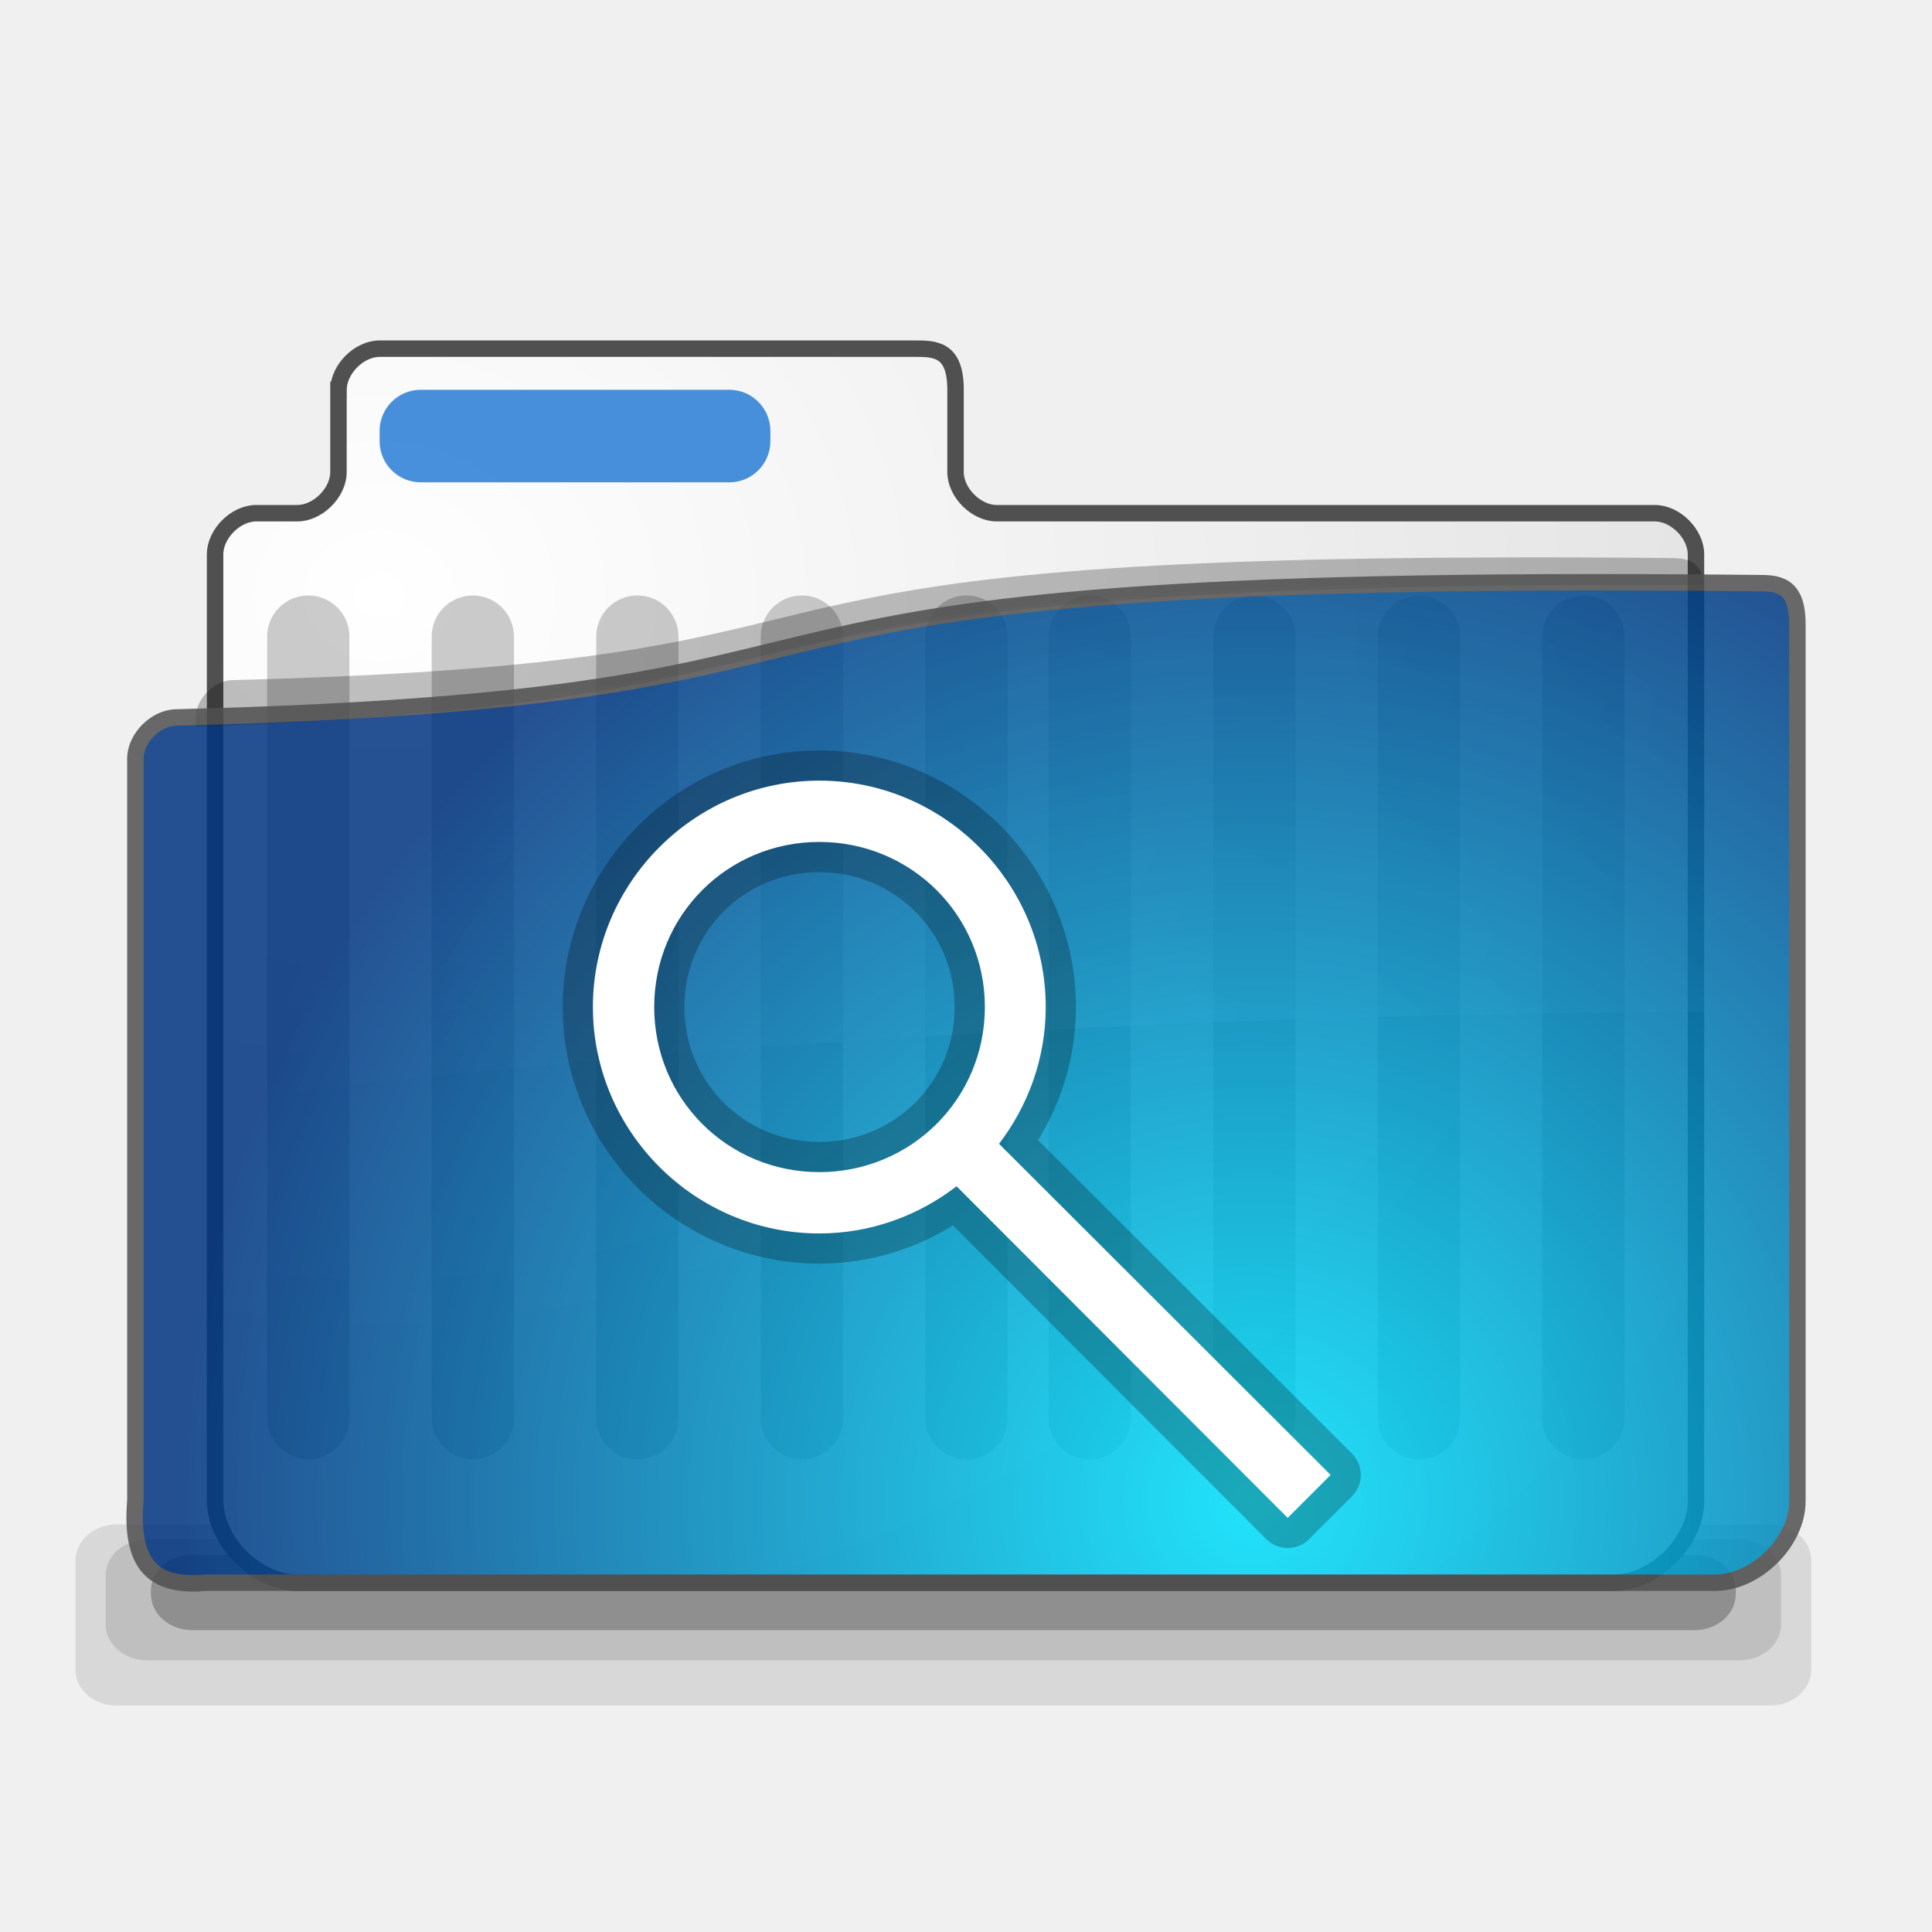
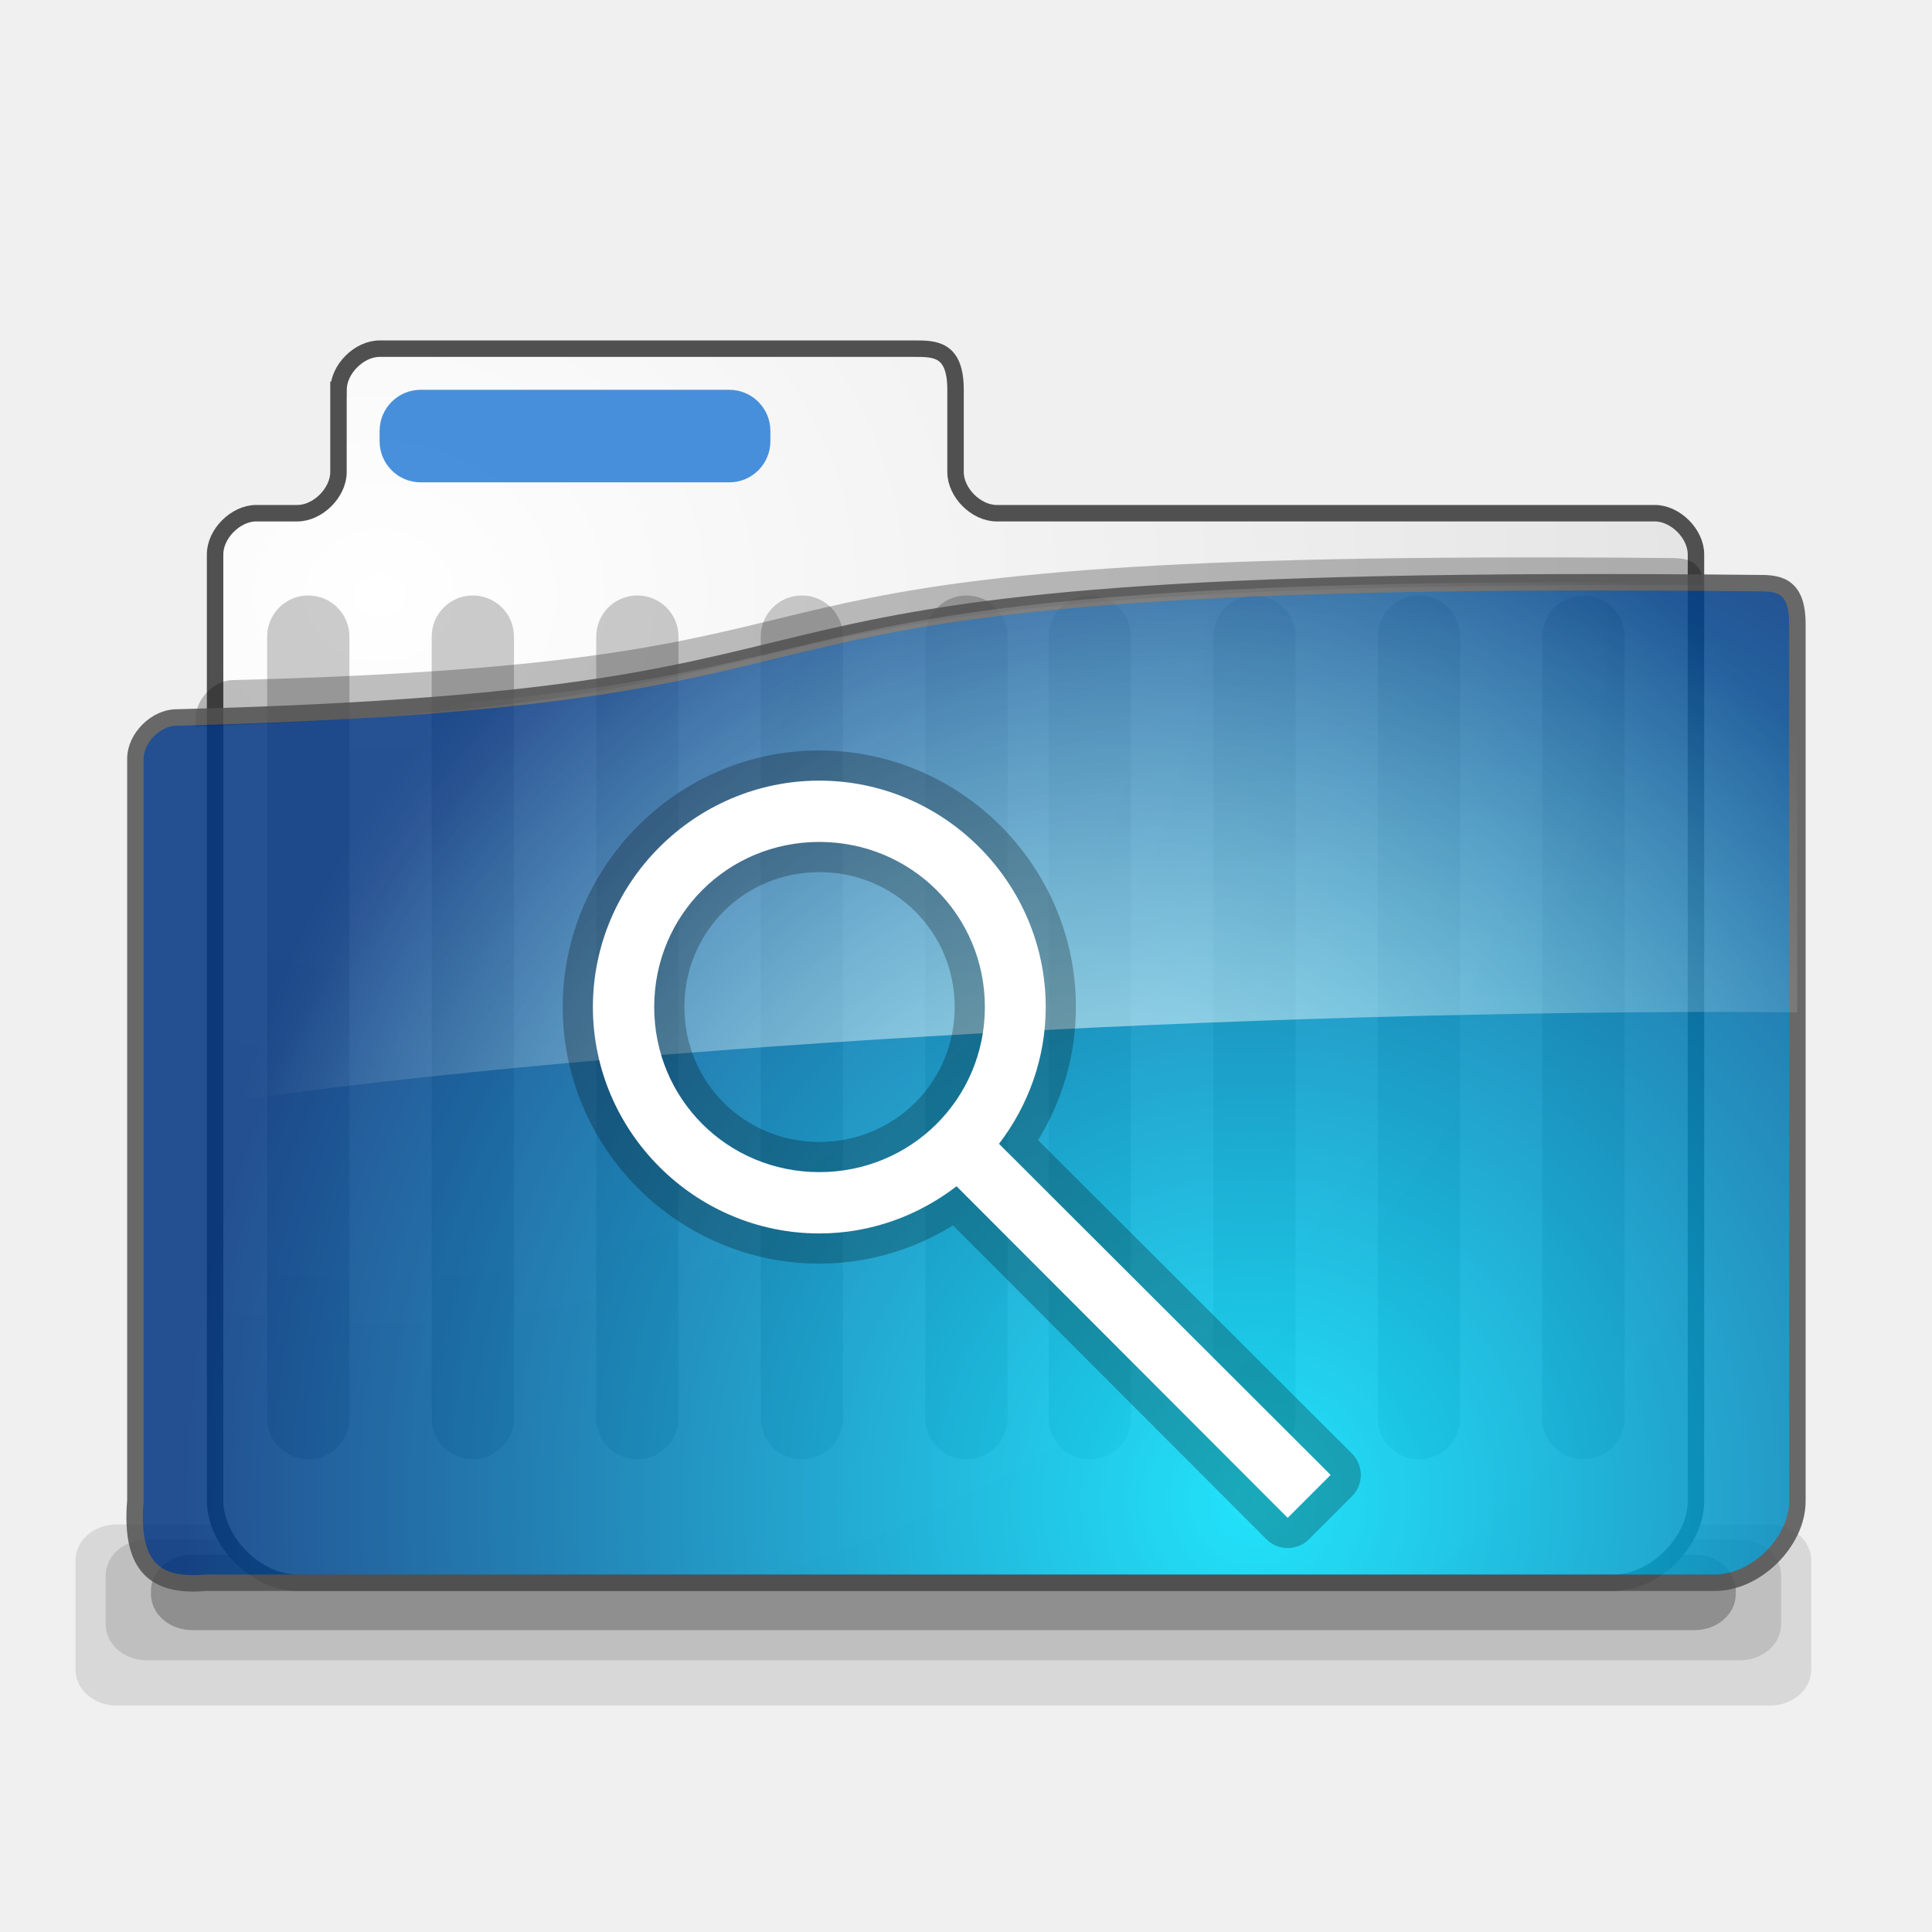
<svg xmlns="http://www.w3.org/2000/svg" xmlns:xlink="http://www.w3.org/1999/xlink" width="128" height="128" id="svg2" version="1.1">
  <defs id="defs4">
    <linearGradient id="linearGradient3786">
      <stop style="stop-color:#ffffff;stop-opacity:1;" offset="0" id="stop3788" />
      <stop style="stop-color:#ffffff;stop-opacity:0;" offset="1" id="stop3790" />
    </linearGradient>
    <linearGradient id="linearGradient3802">
      <stop style="stop-color:#f8ff00;stop-opacity:1;" offset="0" id="stop3804" />
      <stop style="stop-color:#dc9500;stop-opacity:1;" offset="1" id="stop3806" />
    </linearGradient>
    <linearGradient id="linearGradient3785">
      <stop style="stop-color:#ffffff;stop-opacity:1;" offset="0" id="stop3787" />
      <stop style="stop-color:#d6d6d6;stop-opacity:1;" offset="1" id="stop3789" />
    </linearGradient>
    <radialGradient xlink:href="#linearGradient3785" id="radialGradient3791" cx="120" cy="217.068" fx="120" fy="217.068" r="366" gradientTransform="matrix(0.3723091,0,0,0.327632,-19.52724,892.6949)" gradientUnits="userSpaceOnUse" />
    <radialGradient xlink:href="#linearGradient3802" id="radialGradient3808" cx="548" cy="726.625" fx="548" fy="726.625" r="364" gradientTransform="matrix(0.1946645,0,0,0.1946645,-23.56962,882.3219)" gradientUnits="userSpaceOnUse" />
    <radialGradient xlink:href="#linearGradient3786" id="radialGradient3792" cx="69.104" cy="1007.593" fx="69.104" fy="1007.593" r="49.081" gradientTransform="matrix(1.222481,2.9627286e-6,-3.21361e-6,1.324354,-10.90223,-318.9127)" gradientUnits="userSpaceOnUse" />
    <radialGradient xlink:href="#linearGradient4161" id="radialGradient4167" cx="160" cy="88.782" fx="160" fy="88.782" r="13.906" gradientTransform="matrix(1.438202,6.1779722e-7,-4.6334786e-7,1.078652,-70.11232,-12.76486)" gradientUnits="userSpaceOnUse" />
    <linearGradient id="linearGradient4161">
      <stop style="stop-color:#ffffff;stop-opacity:1;" offset="0" id="stop4163" />
      <stop style="stop-color:#ffffff;stop-opacity:0;" offset="1" id="stop4165" />
    </linearGradient>
    <radialGradient xlink:href="#linearGradient3785-5" id="radialGradient3791-8" cx="120" cy="217.068" fx="120" fy="217.068" r="366" gradientTransform="matrix(0.3723091,0,0,0.327632,-19.52724,892.6949)" gradientUnits="userSpaceOnUse" />
    <linearGradient id="linearGradient3785-5">
      <stop style="stop-color:#ffffff;stop-opacity:1;" offset="0" id="stop3787-8" />
      <stop style="stop-color:#d6d6d6;stop-opacity:1;" offset="1" id="stop3789-0" />
    </linearGradient>
    <radialGradient xlink:href="#linearGradient3802-5" id="radialGradient3808-0" cx="548" cy="726.625" fx="548" fy="726.625" r="364" gradientTransform="matrix(0.1946645,0,0,0.1946645,-23.56962,882.3219)" gradientUnits="userSpaceOnUse" />
    <linearGradient id="linearGradient3802-5">
      <stop style="stop-color:#b5ff00;stop-opacity:1;" offset="0" id="stop3804-1" />
      <stop style="stop-color:#205900;stop-opacity:1;" offset="1" id="stop3806-8" />
    </linearGradient>
    <radialGradient xlink:href="#linearGradient3786-1" id="radialGradient3792-5" cx="69.104" cy="1007.593" fx="69.104" fy="1007.593" r="49.081" gradientTransform="matrix(1.222481,2.9627286e-6,-3.21361e-6,1.324354,-10.90223,-318.9127)" gradientUnits="userSpaceOnUse" />
    <linearGradient id="linearGradient3786-1">
      <stop style="stop-color:#ffffff;stop-opacity:1;" offset="0" id="stop3788-0" />
      <stop style="stop-color:#ffffff;stop-opacity:0;" offset="1" id="stop3790-6" />
    </linearGradient>
    <radialGradient xlink:href="#linearGradient3786-1" id="radialGradient3052" gradientUnits="userSpaceOnUse" gradientTransform="matrix(1.222481,2.9627286e-6,-3.21361e-6,1.324354,-10.90223,-318.9127)" cx="69.104" cy="1007.593" fx="69.104" fy="1007.593" r="49.081" />
    <radialGradient xlink:href="#linearGradient3802-5" id="radialGradient3055" gradientUnits="userSpaceOnUse" gradientTransform="matrix(0.1946645,0,0,0.1946645,-23.56962,882.3219)" cx="548" cy="726.625" fx="548" fy="726.625" r="364" />
    <radialGradient xlink:href="#linearGradient3785-5" id="radialGradient3069" gradientUnits="userSpaceOnUse" gradientTransform="matrix(0.3723091,0,0,0.327632,-19.52724,892.6949)" cx="120" cy="217.068" fx="120" fy="217.068" r="366" />
    <linearGradient id="linearGradient3785-0">
      <stop style="stop-color:#ffffff;stop-opacity:1;" offset="0" id="stop3787-7" />
      <stop style="stop-color:#d6d6d6;stop-opacity:1;" offset="1" id="stop3789-1" />
    </linearGradient>
    <linearGradient id="linearGradient3802-56">
      <stop style="stop-color:#ff8400;stop-opacity:1;" offset="0" id="stop3804-16" />
      <stop style="stop-color:#4b2700;stop-opacity:1;" offset="1" id="stop3806-83" />
    </linearGradient>
    <radialGradient xlink:href="#linearGradient3785-7" id="radialGradient3791-1" cx="120" cy="217.068" fx="120" fy="217.068" r="366" gradientTransform="matrix(0.3723091,0,0,0.327632,-19.52724,892.6949)" gradientUnits="userSpaceOnUse" />
    <linearGradient id="linearGradient3785-7">
      <stop style="stop-color:#ffffff;stop-opacity:1;" offset="0" id="stop3787-9" />
      <stop style="stop-color:#d6d6d6;stop-opacity:1;" offset="1" id="stop3789-6" />
    </linearGradient>
    <radialGradient xlink:href="#linearGradient3802-6" id="radialGradient3808-7" cx="548" cy="726.625" fx="548" fy="726.625" r="364" gradientTransform="matrix(0.1946645,0,0,0.1946645,-23.56962,882.3219)" gradientUnits="userSpaceOnUse" />
    <linearGradient id="linearGradient3802-6">
      <stop style="stop-color:#00e3ff;stop-opacity:1;" offset="0" id="stop3804-5" />
      <stop style="stop-color:#003480;stop-opacity:1;" offset="1" id="stop3806-6" />
    </linearGradient>
    <radialGradient xlink:href="#linearGradient3786-9" id="radialGradient3792-52" cx="69.104" cy="1007.593" fx="69.104" fy="1007.593" r="49.081" gradientTransform="matrix(1.222481,2.9627286e-6,-3.21361e-6,1.324354,-10.90223,-318.9127)" gradientUnits="userSpaceOnUse" />
    <linearGradient id="linearGradient3786-9">
      <stop style="stop-color:#ffffff;stop-opacity:1;" offset="0" id="stop3788-6" />
      <stop style="stop-color:#ffffff;stop-opacity:0;" offset="1" id="stop3790-27" />
    </linearGradient>
    <radialGradient xlink:href="#linearGradient4161" id="radialGradient3135" gradientUnits="userSpaceOnUse" gradientTransform="matrix(1.438202,6.1779722e-7,-4.6334786e-7,1.078652,-70.11232,911.5973)" cx="160" cy="88.782" fx="160" fy="88.782" r="13.906" />
    <radialGradient xlink:href="#linearGradient3785-0-1" id="radialGradient4507" gradientUnits="userSpaceOnUse" gradientTransform="matrix(0.3723091,0,0,0.327632,-19.52724,892.6949)" cx="120" cy="217.068" fx="120" fy="217.068" r="366" />
    <linearGradient id="linearGradient3785-0-1">
      <stop style="stop-color:#ffffff;stop-opacity:1;" offset="0" id="stop3787-7-8" />
      <stop style="stop-color:#d6d6d6;stop-opacity:1;" offset="1" id="stop3789-1-7" />
    </linearGradient>
    <radialGradient xlink:href="#linearGradient3786-7-0" id="radialGradient4490" gradientUnits="userSpaceOnUse" gradientTransform="matrix(1.222481,2.9627286e-6,-3.21361e-6,1.324354,-10.90223,-318.9127)" cx="69.104" cy="1007.593" fx="69.104" fy="1007.593" r="49.081" />
    <linearGradient id="linearGradient3786-7-0">
      <stop style="stop-color:#ffffff;stop-opacity:1;" offset="0" id="stop3788-01-1" />
      <stop style="stop-color:#ffffff;stop-opacity:0;" offset="1" id="stop3790-2-7" />
    </linearGradient>
    <radialGradient xlink:href="#linearGradient3802-6-6" id="radialGradient4493" gradientUnits="userSpaceOnUse" gradientTransform="matrix(0.1946645,0,0,0.1946645,-23.56962,882.3219)" cx="548" cy="726.625" fx="548" fy="726.625" r="364" />
    <linearGradient id="linearGradient3802-6-6">
      <stop style="stop-color:#00e3ff;stop-opacity:1;" offset="0" id="stop3804-5-4" />
      <stop style="stop-color:#003480;stop-opacity:1;" offset="1" id="stop3806-6-8" />
    </linearGradient>
    <radialGradient xlink:href="#linearGradient3785-0-1" id="radialGradient4514" gradientUnits="userSpaceOnUse" gradientTransform="matrix(1.369066,-5.9207165e-7,5.920727e-7,1.369068,-60.89642,-371.428)" cx="157.696" cy="1007.101" fx="157.696" fy="1007.101" r="14.609" />
    <linearGradient id="linearGradient6816">
      <stop style="stop-color:#ffffff;stop-opacity:1;" offset="0" id="stop6818" />
      <stop style="stop-color:#d6d6d6;stop-opacity:1;" offset="1" id="stop6820" />
    </linearGradient>
    <radialGradient xlink:href="#linearGradient3802-6-6" id="radialGradient4476" gradientUnits="userSpaceOnUse" gradientTransform="matrix(1.369066,-5.9207165e-7,5.920727e-7,1.369068,-60.89642,-371.428)" cx="165" cy="1014.406" fx="165" fy="1014.406" r="14.609" />
    <linearGradient id="linearGradient6823">
      <stop style="stop-color:#00e3ff;stop-opacity:1;" offset="0" id="stop6825" />
      <stop style="stop-color:#003480;stop-opacity:1;" offset="1" id="stop6827" />
    </linearGradient>
    <radialGradient xlink:href="#linearGradient4161-2" id="radialGradient4478" gradientUnits="userSpaceOnUse" gradientTransform="matrix(1.438202,6.1779722e-7,-4.6334786e-7,1.078652,-70.11232,911.5973)" cx="160" cy="88.782" fx="160" fy="88.782" r="13.906" />
    <linearGradient id="linearGradient4161-2">
      <stop style="stop-color:#ffffff;stop-opacity:1;" offset="0" id="stop4163-0" />
      <stop style="stop-color:#ffffff;stop-opacity:0;" offset="1" id="stop4165-5" />
    </linearGradient>
    <radialGradient xlink:href="#linearGradient3785-0-1" id="radialGradient4524" cx="150" cy="1042.505" fx="150" fy="1042.505" r="6.5" gradientTransform="matrix(1.538461,-4.0200113e-6,4.0200063e-6,1.53846,-80.77343,-561.489)" gradientUnits="userSpaceOnUse" />
    <linearGradient id="linearGradient6834">
      <stop style="stop-color:#ffffff;stop-opacity:1;" offset="0" id="stop6836" />
      <stop style="stop-color:#d6d6d6;stop-opacity:1;" offset="1" id="stop6838" />
    </linearGradient>
    <radialGradient xlink:href="#linearGradient3802-6-6" id="radialGradient4532" cx="154.812" cy="1050.862" fx="154.812" fy="1050.862" r="6.5" gradientTransform="matrix(1.384617,-4.5998478e-6,4.5998576e-6,1.384619,-59.3608,-403.6813)" gradientUnits="userSpaceOnUse" />
    <linearGradient id="linearGradient6841">
      <stop style="stop-color:#00e3ff;stop-opacity:1;" offset="0" id="stop6843" />
      <stop style="stop-color:#003480;stop-opacity:1;" offset="1" id="stop6845" />
    </linearGradient>
+     <radialGradient xlink:href="#linearGradient3802-6-6" id="radialGradient5892" gradientUnits="userSpaceOnUse" gradientTransform="matrix(1.384617,-4.5998478e-6,4.5998576e-6,1.384619,-59.3608,-403.6813)" cx="154.812" cy="1050.862" fx="154.812" fy="1050.862" r="6.5" />
+     <radialGradient xlink:href="#linearGradient3785-0-1" id="radialGradient5895" gradientUnits="userSpaceOnUse" gradientTransform="matrix(1.538461,-4.0200113e-6,4.0200063e-6,1.53846,-80.77343,-561.489)" cx="150" cy="1042.505" fx="150" fy="1042.505" r="6.5" />
+     <radialGradient xlink:href="#linearGradient4161-2" id="radialGradient5899" gradientUnits="userSpaceOnUse" gradientTransform="matrix(1.438202,6.1779722e-7,-4.6334786e-7,1.078652,-70.11232,911.5973)" cx="160" cy="88.782" fx="160" fy="88.782" r="13.906" />
+     <radialGradient xlink:href="#linearGradient3802-6-6" id="radialGradient5903" gradientUnits="userSpaceOnUse" gradientTransform="matrix(1.369066,-5.9207165e-7,5.920727e-7,1.369068,-60.89642,-371.428)" cx="165" cy="1014.406" fx="165" fy="1014.406" r="14.609" />
+     <radialGradient xlink:href="#linearGradient3785-0-1" id="radialGradient5912" gradientUnits="userSpaceOnUse" gradientTransform="matrix(1.369066,-5.9207165e-7,5.920727e-7,1.369068,-60.89642,-371.428)" cx="157.696" cy="1007.101" fx="157.696" fy="1007.101" r="14.609" />
+     <radialGradient xlink:href="#linearGradient3802-6-6" id="radialGradient5919" gradientUnits="userSpaceOnUse" gradientTransform="matrix(0.1946645,0,0,0.1946645,-23.56962,882.3219)" cx="548" cy="726.625" fx="548" fy="726.625" r="364" />
+     <radialGradient xlink:href="#linearGradient3786-7-0" id="radialGradient5923" gradientUnits="userSpaceOnUse" gradientTransform="matrix(1.222481,2.9627286e-6,-3.21361e-6,1.324354,-10.90223,-318.9127)" cx="69.104" cy="1007.593" fx="69.104" fy="1007.593" r="49.081" />
+     <radialGradient xlink:href="#linearGradient3785-0-1" id="radialGradient5937" gradientUnits="userSpaceOnUse" gradientTransform="matrix(0.3723091,0,0,0.327632,-19.52724,892.6949)" cx="120" cy="217.068" fx="120" fy="217.068" r="366" />
  </defs>
  <g id="layer1" transform="translate(0,-924.3622)">
-     <g transform="translate(2.5e-7,-2.6171874e-6)" id="g4534">
-       <path style="fill:#666666;fill-rule:evenodd;stroke:#999999;stroke-width:1.391;stroke-linecap:butt;stroke-linejoin:miter;stroke-miterlimit:4;stroke-opacity:1;stroke-dasharray:none" d="m 171.13,1009.927 c 1.542,0 2.783,-1.241 2.783,-2.783 l 0,-2.783 c 0,-1.542 -1.241,-2.783 -2.783,-2.783 -8.348,-4.174 -5.565,15.304 0,8.348 z" id="path3151" />
-       <text x="-56" y="948.362" id="text5893-3" xml:space="preserve" style="font-size:24px;font-style:normal;font-weight:normal;line-height:125%;letter-spacing:0px;word-spacing:0px;fill:#000000;fill-opacity:1;stroke:none;font-family:Sans">
-         <tspan x="-56" y="948.362" id="tspan5895-8">128</tspan>
-       </text>
-       <rect ry="2.389" rx="2.725" y="1025.362" x="5" height="12" width="115" id="rect3806" style="opacity:0.1;fill:#000000;fill-opacity:1;stroke:none" />
-       <rect ry="2.389" rx="2.725" y="1026.362" x="7" height="8" width="111" id="rect3804" style="opacity:0.12;fill:#000000;stroke:none" />
-       <rect ry="2.389" rx="2.725" y="1027.362" x="10" height="5" width="105" id="rect3802" style="opacity:0.25;fill:#000000;stroke:none" />
-       <path id="rect3002" d="m 22.425,950.187 0,5.451 c 0,1.363 -1.363,2.725 -2.725,2.725 -0.7,0 -1.399,0 -2.725,0 -1.363,0 -2.725,1.363 -2.725,2.725 l 0,62.682 c 0,2.725 2.725,5.451 5.451,5.451 l 87.21,0 c 2.725,0 5.451,-2.725 5.451,-5.398 l 0,-62.735 c 0,-1.363 -1.363,-2.725 -2.725,-2.725 l -43.605,0 c -1.363,0 -2.725,-1.363 -2.725,-2.725 l 0,-5.451 c 0,-2.725 -1.363,-2.725 -2.725,-2.725 l -35.429,1e-5 c -1.363,0 -2.725,1.363 -2.725,2.725 z" style="fill:url(#radialGradient4507);fill-opacity:1;stroke:#505050;stroke-width:1.09;stroke-miterlimit:4;stroke-opacity:1;stroke-dasharray:none" />
-       <g transform="matrix(0.1362651,0,0,0.1362651,6.79804,929.4252)" id="g3867">
-         <rect style="opacity:0.2;fill:#000000;fill-opacity:1;stroke:none" id="rect3847" width="40" height="420" x="80" y="252.362" rx="20" ry="20" />
-         <rect ry="20" rx="20" y="252.362" x="160" height="420" width="40" id="rect3849" style="opacity:0.2;fill:#000000;fill-opacity:1;stroke:none" />
-         <rect style="opacity:0.2;fill:#000000;fill-opacity:1;stroke:none" id="rect3851" width="40" height="420" x="240" y="252.362" rx="20" ry="20" />
-         <rect ry="20" rx="20" y="252.362" x="320" height="420" width="40" id="rect3853" style="opacity:0.2;fill:#000000;fill-opacity:1;stroke:none" />
-         <rect style="opacity:0.2;fill:#000000;fill-opacity:1;stroke:none" id="rect3855" width="40" height="420" x="400" y="252.362" rx="20" ry="20" />
-         <rect ry="20" rx="20" y="252.362" x="460" height="420" width="40" id="rect3857" style="opacity:0.2;fill:#000000;fill-opacity:1;stroke:none" />
-         <rect style="opacity:0.2;fill:#000000;fill-opacity:1;stroke:none" id="rect3859" width="40" height="420" x="540" y="252.362" rx="20" ry="20" />
-         <rect ry="20" rx="20" y="252.362" x="620" height="420" width="40" id="rect3861" style="opacity:0.2;fill:#000000;fill-opacity:1;stroke:none" />
-         <rect style="opacity:0.2;fill:#000000;fill-opacity:1;stroke:none" id="rect3863" width="40" height="420" x="700" y="252.362" rx="20" ry="20" />
-       </g>
-       <path id="path3797" d="m 98.082,961.3 c -56.631,0.216 -35.932,6.929 -82.654,8.12 -1.237,0 -2.46,1.256 -2.46,2.493 l 0,0.607 c 49.802,-1.867 26.412,-9.686 99.939,-9.401 -0.22,-1.774 -1.319,-1.786 -2.426,-1.786 -4.506,-0.047 -8.624,-0.048 -12.4,-0.034 z" style="opacity:0.25;fill:#000000;fill-opacity:1;stroke:none" />
-       <path id="path3015" d="m 102.822,962.934 c -61.041,0.238 -39.677,7.656 -91.125,8.969 -1.363,0 -2.719,1.356 -2.719,2.719 l 0,23.656 c 25.781,-4.312 70.315,-6.875 105.719,-6.875 1.463,0 2.922,0.022 4.375,0.031 l 0,-25.719 c 0,-2.725 -1.356,-2.719 -2.719,-2.719 -4.962,-0.052 -9.462,-0.078 -13.531,-0.062 z" style="opacity:0.75;fill:url(#radialGradient4490);fill-opacity:1;stroke:none" />
-       <rect ry="2.725" rx="2.725" y="950.187" x="25.15" height="6.132" width="25.89" id="rect3828" style="opacity:0.85;fill:#287dd5;fill-opacity:1;stroke:none" />
-       <path style="opacity:0.85;fill:url(#radialGradient4493);fill-opacity:1;stroke:#505050;stroke-width:1.09;stroke-miterlimit:4;stroke-opacity:1;stroke-dasharray:none" d="m 11.695,971.897 c -1.363,0 -2.725,1.363 -2.725,2.725 l 0,49.148 c -0.397,4.727 1.603,5.727 4.73,5.451 l 99.931,0 c 2.725,0 5.451,-2.725 5.451,-5.398 l 0,-58.102 c 0,-2.725 -1.363,-2.725 -2.725,-2.725 C 36.971,962.168 66.572,970.497 11.695,971.897 z" id="path3798" />
-       <text x="184" y="1000.362" id="text5901" xml:space="preserve" style="font-size:16px;font-style:normal;font-weight:normal;line-height:125%;letter-spacing:0px;word-spacing:0px;fill:#000000;fill-opacity:1;stroke:none;font-family:Sans">
-         <tspan x="184" y="1000.362" id="tspan5903">31 - 17</tspan>
-       </text>
-       <text x="172" y="1048.362" id="text5905" xml:space="preserve" style="font-size:16px;font-style:normal;font-weight:normal;line-height:125%;letter-spacing:0px;word-spacing:0px;fill:#000000;fill-opacity:1;stroke:none;font-family:Sans">
-         <tspan x="172" y="1048.362" id="tspan5907">16</tspan>
-       </text>
-       <path style="fill:url(#radialGradient4514);fill-opacity:1;fill-rule:evenodd;stroke:#b3b3b3;stroke-width:1.391;stroke-linecap:butt;stroke-linejoin:miter;stroke-miterlimit:4;stroke-opacity:1;stroke-dasharray:none" d="m 148.87,989.058 c -1.542,0 -2.783,1.241 -2.783,2.783 l 0,25.043 c 0,1.542 1.241,2.783 2.783,2.783 l 19.478,0 c 1.542,0 2.783,-1.241 2.783,-2.783 l 0,-16.695 c 1.542,0 2.783,-1.241 2.783,-2.783 l 0,-2.783 c 0,-1.542 -1.241,-2.783 -2.783,-2.783 0,-1.542 -1.241,-2.783 -2.783,-2.783 l -19.478,0 z" id="path4512" />
-       <rect width="40" height="40" rx="4.5902016e-07" x="140" y="984.362" id="rect5919" style="fill:none;stroke:#000000;stroke-width:1;stroke-linecap:round;stroke-linejoin:round;stroke-miterlimit:4;stroke-opacity:1;stroke-dasharray:none;stroke-dashoffset:0" />
-       <rect width="24" height="24" rx="4.5902016e-07" x="140" y="1032.362" id="rect5921" style="fill:none;stroke:#000000;stroke-width:1;stroke-linecap:round;stroke-linejoin:round;stroke-miterlimit:4;stroke-opacity:1;stroke-dasharray:none;stroke-dashoffset:0" />
-       <rect width="32" height="4" rx="4.5902016e-07" x="144" y="980.362" id="rect6935" style="fill:#b3b3b3;fill-opacity:1;stroke:none" />
-       <rect width="4" height="32" rx="4.5902016e-07" x="136" y="988.362" id="rect6937" style="fill:#b3b3b3;fill-opacity:1;stroke:none" />
-       <rect width="16" height="4" rx="4.5902016e-07" x="144" y="1028.362" id="rect6939" style="fill:#b3b3b3;fill-opacity:1;stroke:none" />
-       <rect width="4" height="16" rx="4.5902016e-07" x="136" y="1036.362" id="rect6941" style="fill:#b3b3b3;fill-opacity:1;stroke:none" />
-       <path id="rect3144" d="m 148.87,989.058 c -1.542,0 -2.783,1.241 -2.783,2.783 l 0,25.043 c 0,1.542 1.241,2.783 2.783,2.783 l 19.478,0 c 1.542,0 2.783,-1.241 2.783,-2.783 l 0,-16.695 c 1.542,0 2.783,-1.241 2.783,-2.783 l 0,-2.783 c 0,-1.542 -1.241,-2.783 -2.783,-2.783 0,-1.542 -1.241,-2.783 -2.783,-2.783 l -19.478,0 z" style="opacity:0.85;fill:url(#radialGradient4476);fill-opacity:1;fill-rule:evenodd;stroke:#b3b3b3;stroke-width:1.391;stroke-linecap:butt;stroke-linejoin:miter;stroke-miterlimit:4;stroke-opacity:1;stroke-dasharray:none" />
-       <rect ry="1.391" rx="1.391" y="991.841" x="148.87" height="25.043" width="19.478" id="rect3146" style="fill:none;stroke:#eeeeec;stroke-width:1.391;stroke-miterlimit:4;stroke-dasharray:none" />
-       <path id="path4154" d="m 148.875,989.05 c -1.542,0 -2.781,1.24 -2.781,2.781 l 0,14.594 c 6.877,-2.981 15.551,-4.813 25.031,-5.031 l 0,-1.219 c 1.542,0 2.781,-1.24 2.781,-2.781 l 0,-2.781 c 0,-1.542 -1.24,-2.781 -2.781,-2.781 0,-1.542 -1.24,-2.781 -2.781,-2.781 l -19.469,0 z" style="opacity:0.5;fill:url(#radialGradient4478);fill-opacity:1;fill-rule:evenodd;stroke:none" />
-       <path id="rect4029" d="m 147,1036.362 c -1.108,0 -2,0.892 -2,2 l 0,12 c 0,1.108 0.892,2 2,2 l 10,0 c 1.108,0 2,-0.892 2,-2 l 0,-7.281 c 0.597,-0.345 1,-0.977 1,-1.719 l 0,-2 c 0,-0.816 -0.49,-1.501 -1.188,-1.812 -0.312,-0.698 -0.997,-1.188 -1.812,-1.188 z" style="fill:#888a85;fill-opacity:1;stroke:none" />
-       <path style="fill:url(#radialGradient4524);fill-opacity:1;stroke:none" d="m 147,1037.362 c -0.554,0 -1,0.446 -1,1 l 0,12 c 0,0.554 0.446,1 1,1 l 10,0 c 0.554,0 1,-0.446 1,-1 l 0,-8 c 0.554,0 1,-0.446 1,-1 l 0,-2 c 0,-0.554 -0.446,-1 -1,-1 0,-0.554 -0.446,-1 -1,-1 z" id="path4516" />
-       <path id="rect4016" d="m 147,1037.362 c -0.554,0 -1,0.446 -1,1 l 0,12 c 0,0.554 0.446,1 1,1 l 10,0 c 0.554,0 1,-0.446 1,-1 l 0,-8 c 0.554,0 1,-0.446 1,-1 l 0,-2 c 0,-0.554 -0.446,-1 -1,-1 0,-0.554 -0.446,-1 -1,-1 z" style="opacity:0.85;fill:url(#radialGradient4532);fill-opacity:1;stroke:none" />
-       <path id="rect4018" d="m 148,1038.362 c -0.554,0 -1,0.446 -1,1 l 0,10 c 0,0.554 0.446,1 1,1 l 8,0 c 0.554,0 1,-0.446 1,-1 l 0,-10 c 0,-0.554 -0.446,-1 -1,-1 z m 1,1 6,0 c 0.554,0 1,0.446 1,1 l 0,8 c 0,0.554 -0.446,1 -1,1 l -6,0 c -0.554,0 -1,-0.446 -1,-1 l 0,-8 c 0,-0.554 0.446,-1 1,-1 z" style="fill:#eeeeec;fill-opacity:1;stroke:none" />
+     <path id="path3151" d="m 171.13,1009.927 c 1.542,0 2.783,-1.241 2.783,-2.783 l 0,-2.783 c 0,-1.542 -1.241,-2.783 -2.783,-2.783 -8.348,-4.174 -5.565,15.304 0,8.348 z" style="fill:#666666;fill-rule:evenodd;stroke:#999999;stroke-width:1.391;stroke-linecap:butt;stroke-linejoin:miter;stroke-miterlimit:4;stroke-opacity:1;stroke-dasharray:none" />
+     <text style="font-size:24px;font-style:normal;font-weight:normal;line-height:125%;letter-spacing:0px;word-spacing:0px;fill:#000000;fill-opacity:1;stroke:none;font-family:Sans" xml:space="preserve" id="text5893-3" y="948.362" x="-56">
+       <tspan id="tspan5895-8" y="948.362" x="-56">128</tspan>
+     </text>
+     <rect style="opacity:0.1;fill:#000000;fill-opacity:1;stroke:none" id="rect3806" width="115" height="12" x="5" y="1025.362" rx="2.725" ry="2.389" />
+     <rect style="opacity:0.12;fill:#000000;stroke:none" id="rect3804" width="111" height="8" x="7" y="1026.362" rx="2.725" ry="2.389" />
+     <rect style="opacity:0.25;fill:#000000;stroke:none" id="rect3802" width="105" height="5" x="10" y="1027.362" rx="2.725" ry="2.389" />
+     <path style="fill:url(#radialGradient5937);fill-opacity:1;stroke:#505050;stroke-width:1.09;stroke-miterlimit:4;stroke-opacity:1;stroke-dasharray:none" d="m 22.425,950.187 0,5.451 c 0,1.363 -1.363,2.725 -2.725,2.725 -0.7,0 -1.399,0 -2.725,0 -1.363,0 -2.725,1.363 -2.725,2.725 l 0,62.682 c 0,2.725 2.725,5.451 5.451,5.451 l 87.21,0 c 2.725,0 5.451,-2.725 5.451,-5.398 l 0,-62.735 c 0,-1.363 -1.363,-2.725 -2.725,-2.725 l -43.605,0 c -1.363,0 -2.725,-1.363 -2.725,-2.725 l 0,-5.451 c 0,-2.725 -1.363,-2.725 -2.725,-2.725 l -35.429,1e-5 c -1.363,0 -2.725,1.363 -2.725,2.725 z" id="rect3002" />
+     <g id="g3867" transform="matrix(0.1362651,0,0,0.1362651,6.79804,929.4252)">
+       <rect ry="20" rx="20" y="252.362" x="80" height="420" width="40" id="rect3847" style="opacity:0.2;fill:#000000;fill-opacity:1;stroke:none" />
+       <rect style="opacity:0.2;fill:#000000;fill-opacity:1;stroke:none" id="rect3849" width="40" height="420" x="160" y="252.362" rx="20" ry="20" />
+       <rect ry="20" rx="20" y="252.362" x="240" height="420" width="40" id="rect3851" style="opacity:0.2;fill:#000000;fill-opacity:1;stroke:none" />
+       <rect style="opacity:0.2;fill:#000000;fill-opacity:1;stroke:none" id="rect3853" width="40" height="420" x="320" y="252.362" rx="20" ry="20" />
+       <rect ry="20" rx="20" y="252.362" x="400" height="420" width="40" id="rect3855" style="opacity:0.2;fill:#000000;fill-opacity:1;stroke:none" />
+       <rect style="opacity:0.2;fill:#000000;fill-opacity:1;stroke:none" id="rect3857" width="40" height="420" x="460" y="252.362" rx="20" ry="20" />
+       <rect ry="20" rx="20" y="252.362" x="540" height="420" width="40" id="rect3859" style="opacity:0.2;fill:#000000;fill-opacity:1;stroke:none" />
+       <rect style="opacity:0.2;fill:#000000;fill-opacity:1;stroke:none" id="rect3861" width="40" height="420" x="620" y="252.362" rx="20" ry="20" />
+       <rect ry="20" rx="20" y="252.362" x="700" height="420" width="40" id="rect3863" style="opacity:0.2;fill:#000000;fill-opacity:1;stroke:none" />
    </g>
+     <path style="opacity:0.25;fill:#000000;fill-opacity:1;stroke:none" d="m 98.082,961.3 c -56.631,0.216 -35.932,6.929 -82.654,8.12 -1.237,0 -2.46,1.256 -2.46,2.493 l 0,0.607 c 49.802,-1.867 26.412,-9.686 99.939,-9.401 -0.22,-1.774 -1.319,-1.786 -2.426,-1.786 -4.506,-0.047 -8.624,-0.048 -12.4,-0.034 z" id="path3797" />
+     <path id="path3798" d="m 11.695,971.897 c -1.363,0 -2.725,1.363 -2.725,2.725 l 0,49.148 c -0.397,4.727 1.603,5.727 4.73,5.451 l 99.931,0 c 2.725,0 5.451,-2.725 5.451,-5.398 l 0,-58.102 c 0,-2.725 -1.363,-2.725 -2.725,-2.725 C 36.971,962.168 66.572,970.497 11.695,971.897 z" style="opacity:0.85;fill:url(#radialGradient5919);fill-opacity:1;stroke:#505050;stroke-width:1.09;stroke-miterlimit:4;stroke-opacity:1;stroke-dasharray:none" />
+     <path style="opacity:0.75;fill:url(#radialGradient5923);fill-opacity:1;stroke:none" d="m 102.822,962.934 c -61.041,0.238 -39.677,7.656 -91.125,8.969 -1.363,0 -2.719,1.356 -2.719,2.719 l 0,23.656 c 25.781,-4.312 70.315,-6.875 105.719,-6.875 1.463,0 2.922,0.022 4.375,0.031 l 0,-25.719 c 0,-2.725 -1.356,-2.719 -2.719,-2.719 -4.962,-0.052 -9.462,-0.078 -13.531,-0.062 z" id="path3015" />
+     <rect style="opacity:0.85;fill:#287dd5;fill-opacity:1;stroke:none" id="rect3828" width="25.89" height="6.132" x="25.15" y="950.187" rx="2.725" ry="2.725" />
+     <text style="font-size:16px;font-style:normal;font-weight:normal;line-height:125%;letter-spacing:0px;word-spacing:0px;fill:#000000;fill-opacity:1;stroke:none;font-family:Sans" xml:space="preserve" id="text5901" y="1000.362" x="184">
+       <tspan id="tspan5903" y="1000.362" x="184">31 - 17</tspan>
+     </text>
+     <text style="font-size:16px;font-style:normal;font-weight:normal;line-height:125%;letter-spacing:0px;word-spacing:0px;fill:#000000;fill-opacity:1;stroke:none;font-family:Sans" xml:space="preserve" id="text5905" y="1048.362" x="172">
+       <tspan id="tspan5907" y="1048.362" x="172">16</tspan>
+     </text>
+     <path id="path4512" d="m 148.87,989.058 c -1.542,0 -2.783,1.241 -2.783,2.783 l 0,25.043 c 0,1.542 1.241,2.783 2.783,2.783 l 19.478,0 c 1.542,0 2.783,-1.241 2.783,-2.783 l 0,-16.695 c 1.542,0 2.783,-1.241 2.783,-2.783 l 0,-2.783 c 0,-1.542 -1.241,-2.783 -2.783,-2.783 0,-1.542 -1.241,-2.783 -2.783,-2.783 l -19.478,0 z" style="fill:url(#radialGradient5912);fill-opacity:1;fill-rule:evenodd;stroke:#b3b3b3;stroke-width:1.391;stroke-linecap:butt;stroke-linejoin:miter;stroke-miterlimit:4;stroke-opacity:1;stroke-dasharray:none" />
+     <rect style="fill:none;stroke:#000000;stroke-width:1;stroke-linecap:round;stroke-linejoin:round;stroke-miterlimit:4;stroke-opacity:1;stroke-dasharray:none;stroke-dashoffset:0" id="rect5919" y="984.362" x="140" rx="4.5902016e-07" height="40" width="40" />
+     <rect style="fill:none;stroke:#000000;stroke-width:1;stroke-linecap:round;stroke-linejoin:round;stroke-miterlimit:4;stroke-opacity:1;stroke-dasharray:none;stroke-dashoffset:0" id="rect5921" y="1032.362" x="140" rx="4.5902016e-07" height="24" width="24" />
+     <rect style="fill:#b3b3b3;fill-opacity:1;stroke:none" id="rect6935" y="980.362" x="144" rx="4.5902016e-07" height="4" width="32" />
+     <rect style="fill:#b3b3b3;fill-opacity:1;stroke:none" id="rect6937" y="988.362" x="136" rx="4.5902016e-07" height="32" width="4" />
+     <rect style="fill:#b3b3b3;fill-opacity:1;stroke:none" id="rect6939" y="1028.362" x="144" rx="4.5902016e-07" height="4" width="16" />
+     <rect style="fill:#b3b3b3;fill-opacity:1;stroke:none" id="rect6941" y="1036.362" x="136" rx="4.5902016e-07" height="16" width="4" />
+     <path style="opacity:0.85;fill:url(#radialGradient5903);fill-opacity:1;fill-rule:evenodd;stroke:#b3b3b3;stroke-width:1.391;stroke-linecap:butt;stroke-linejoin:miter;stroke-miterlimit:4;stroke-opacity:1;stroke-dasharray:none" d="m 148.87,989.058 c -1.542,0 -2.783,1.241 -2.783,2.783 l 0,25.043 c 0,1.542 1.241,2.783 2.783,2.783 l 19.478,0 c 1.542,0 2.783,-1.241 2.783,-2.783 l 0,-16.695 c 1.542,0 2.783,-1.241 2.783,-2.783 l 0,-2.783 c 0,-1.542 -1.241,-2.783 -2.783,-2.783 0,-1.542 -1.241,-2.783 -2.783,-2.783 l -19.478,0 z" id="rect3144" />
+     <rect style="fill:none;stroke:#eeeeec;stroke-width:1.391;stroke-miterlimit:4;stroke-dasharray:none" id="rect3146" width="19.478" height="25.043" x="148.87" y="991.841" rx="1.391" ry="1.391" />
+     <path style="opacity:0.5;fill:url(#radialGradient5899);fill-opacity:1;fill-rule:evenodd;stroke:none" d="m 148.875,989.05 c -1.542,0 -2.781,1.24 -2.781,2.781 l 0,14.594 c 6.877,-2.981 15.551,-4.813 25.031,-5.031 l 0,-1.219 c 1.542,0 2.781,-1.24 2.781,-2.781 l 0,-2.781 c 0,-1.542 -1.24,-2.781 -2.781,-2.781 0,-1.542 -1.24,-2.781 -2.781,-2.781 l -19.469,0 z" id="path4154" />
+     <path style="fill:#888a85;fill-opacity:1;stroke:none" d="m 147,1036.362 c -1.108,0 -2,0.892 -2,2 l 0,12 c 0,1.108 0.892,2 2,2 l 10,0 c 1.108,0 2,-0.892 2,-2 l 0,-7.281 c 0.597,-0.345 1,-0.977 1,-1.719 l 0,-2 c 0,-0.816 -0.49,-1.501 -1.188,-1.812 -0.312,-0.698 -0.997,-1.188 -1.812,-1.188 z" id="rect4029" />
+     <path id="path4516" d="m 147,1037.362 c -0.554,0 -1,0.446 -1,1 l 0,12 c 0,0.554 0.446,1 1,1 l 10,0 c 0.554,0 1,-0.446 1,-1 l 0,-8 c 0.554,0 1,-0.446 1,-1 l 0,-2 c 0,-0.554 -0.446,-1 -1,-1 0,-0.554 -0.446,-1 -1,-1 z" style="fill:url(#radialGradient5895);fill-opacity:1;stroke:none" />
+     <path style="opacity:0.85;fill:url(#radialGradient5892);fill-opacity:1;stroke:none" d="m 147,1037.362 c -0.554,0 -1,0.446 -1,1 l 0,12 c 0,0.554 0.446,1 1,1 l 10,0 c 0.554,0 1,-0.446 1,-1 l 0,-8 c 0.554,0 1,-0.446 1,-1 l 0,-2 c 0,-0.554 -0.446,-1 -1,-1 0,-0.554 -0.446,-1 -1,-1 z" id="rect4016" />
+     <path style="fill:#eeeeec;fill-opacity:1;stroke:none" d="m 148,1038.362 c -0.554,0 -1,0.446 -1,1 l 0,10 c 0,0.554 0.446,1 1,1 l 8,0 c 0.554,0 1,-0.446 1,-1 l 0,-10 c 0,-0.554 -0.446,-1 -1,-1 z m 1,1 6,0 c 0.554,0 1,0.446 1,1 l 0,8 c 0,0.554 -0.446,1 -1,1 l -6,0 c -0.554,0 -1,-0.446 -1,-1 l 0,-8 c 0,-0.554 0.446,-1 1,-1 z" id="rect4018" />
    <g id="g6786">
      <g id="g5895">
        <path id="path3910" d="m 54.281,976.081 c -8.246,0 -15,6.754 -15,15 0,8.246 6.754,15 15,15 3.417,0 6.564,-1.18 9.094,-3.125 l 21.938,21.969 2.844,-2.844 -21.969,-21.938 c 1.929,-2.524 3.094,-5.661 3.094,-9.062 0,-8.246 -6.754,-15 -15,-15 z m 0,4.062 c 6.084,0 10.969,4.853 10.969,10.938 0,6.084 -4.885,10.937 -10.969,10.937 -6.084,0 -10.938,-4.853 -10.938,-10.937 0,-6.084 4.853,-10.938 10.938,-10.938 z" style="font-size:medium;font-style:normal;font-variant:normal;font-weight:normal;font-stretch:normal;text-indent:0;text-align:start;text-decoration:none;line-height:normal;letter-spacing:normal;word-spacing:normal;text-transform:none;direction:ltr;block-progression:tb;writing-mode:lr-tb;text-anchor:start;baseline-shift:baseline;opacity:0.25;color:#000000;fill:none;stroke:#000000;stroke-width:4;stroke-linejoin:round;stroke-miterlimit:4;stroke-dasharray:none;marker:none;visibility:visible;display:inline;overflow:visible;enable-background:accumulate;font-family:Sans;-inkscape-font-specification:Sans" />
        <path style="font-size:medium;font-style:normal;font-variant:normal;font-weight:normal;font-stretch:normal;text-indent:0;text-align:start;text-decoration:none;line-height:normal;letter-spacing:normal;word-spacing:normal;text-transform:none;direction:ltr;block-progression:tb;writing-mode:lr-tb;text-anchor:start;baseline-shift:baseline;color:#000000;fill:#ffffff;fill-opacity:1;stroke:none;stroke-width:1.233;marker:none;visibility:visible;display:inline;overflow:visible;enable-background:accumulate;font-family:Sans;-inkscape-font-specification:Sans" d="m 54.281,976.081 c -8.246,0 -15,6.754 -15,15 0,8.246 6.754,15 15,15 3.417,0 6.564,-1.18 9.094,-3.125 l 21.938,21.969 2.844,-2.844 -21.969,-21.938 c 1.929,-2.524 3.094,-5.661 3.094,-9.062 0,-8.246 -6.754,-15 -15,-15 z m 0,4.062 c 6.084,0 10.969,4.853 10.969,10.938 0,6.084 -4.885,10.937 -10.969,10.937 -6.084,0 -10.938,-4.853 -10.938,-10.937 0,-6.084 4.853,-10.938 10.938,-10.938 z" id="path5000" />
      </g>
      <path style="font-size:medium;font-style:normal;font-variant:normal;font-weight:normal;font-stretch:normal;text-indent:0;text-align:start;text-decoration:none;line-height:normal;letter-spacing:normal;word-spacing:normal;text-transform:none;direction:ltr;block-progression:tb;writing-mode:lr-tb;text-anchor:start;baseline-shift:baseline;color:#000000;fill:#ffffff;fill-opacity:1;stroke:none;stroke-width:1.233;marker:none;visibility:visible;display:inline;overflow:visible;enable-background:accumulate;font-family:Sans;-inkscape-font-specification:Sans" d="m 155.905,997.367 c -2.362,0 -4.297,1.935 -4.297,4.297 0,2.362 1.935,4.297 4.297,4.297 0.979,0 1.88,-0.338 2.605,-0.895 l 6.284,6.293 0.815,-0.815 -6.293,-6.284 c 0.552,-0.723 0.886,-1.622 0.886,-2.596 0,-2.362 -1.935,-4.297 -4.297,-4.297 z m 0,1.164 c 1.743,0 3.142,1.39 3.142,3.133 0,1.743 -1.399,3.133 -3.142,3.133 -1.743,0 -3.133,-1.39 -3.133,-3.133 0,-1.743 1.39,-3.133 3.133,-3.133 z" id="path9943" />
      <path id="path9945-0" d="m 150.5,1040.362 c -1.381,0 -2.5,1.119 -2.5,2.5 0,1.381 1.119,2.5 2.5,2.5 0.431,0 0.833,-0.12 1.188,-0.312 l 3.312,3.312 1,-1 -3.312,-3.312 c 0.192,-0.354 0.312,-0.756 0.312,-1.188 0,-1.381 -1.119,-2.5 -2.5,-2.5 z" style="fill:#ffffff;fill-opacity:1;stroke:none" />
    </g>
  </g>
</svg>
